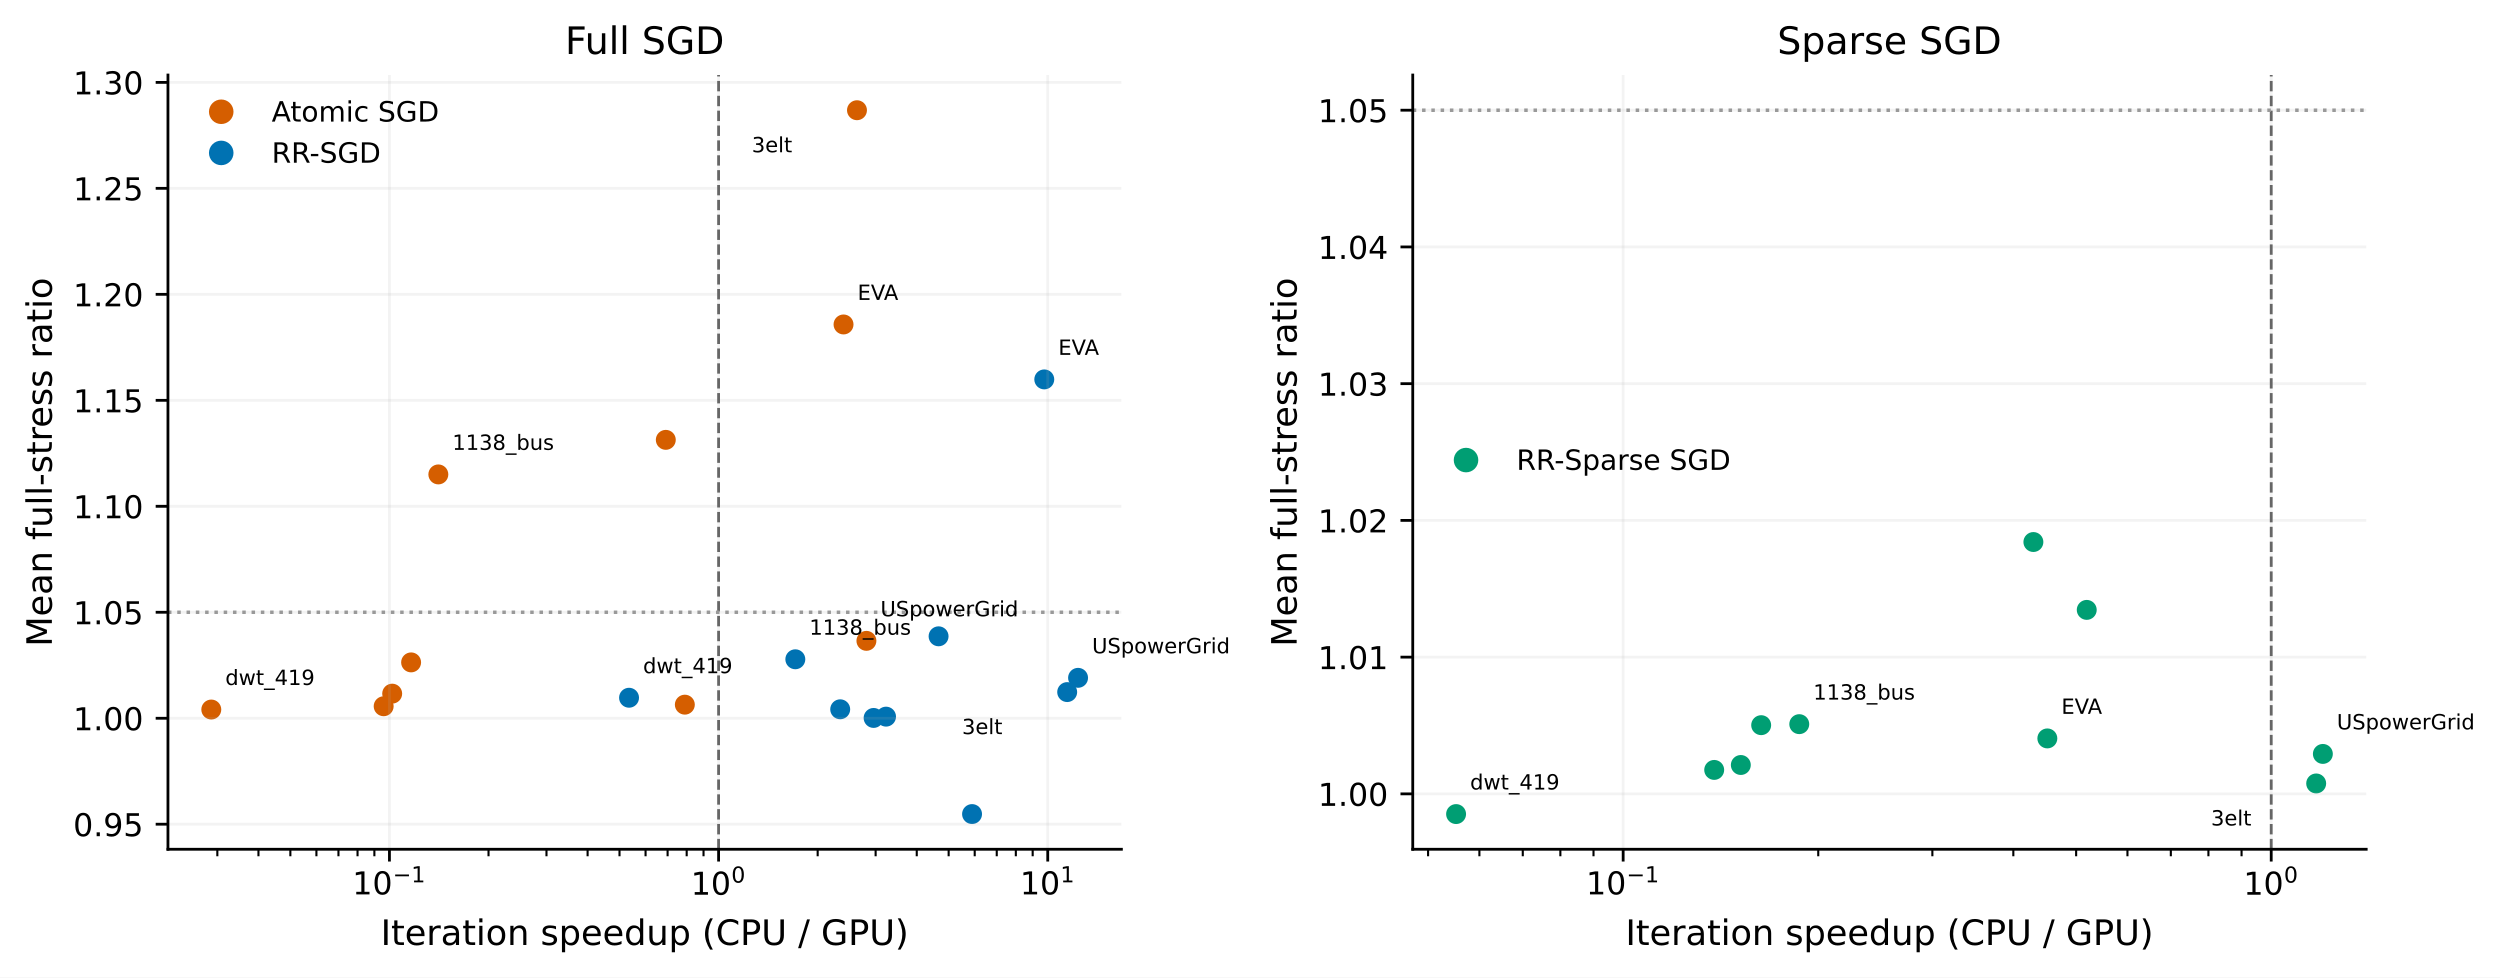
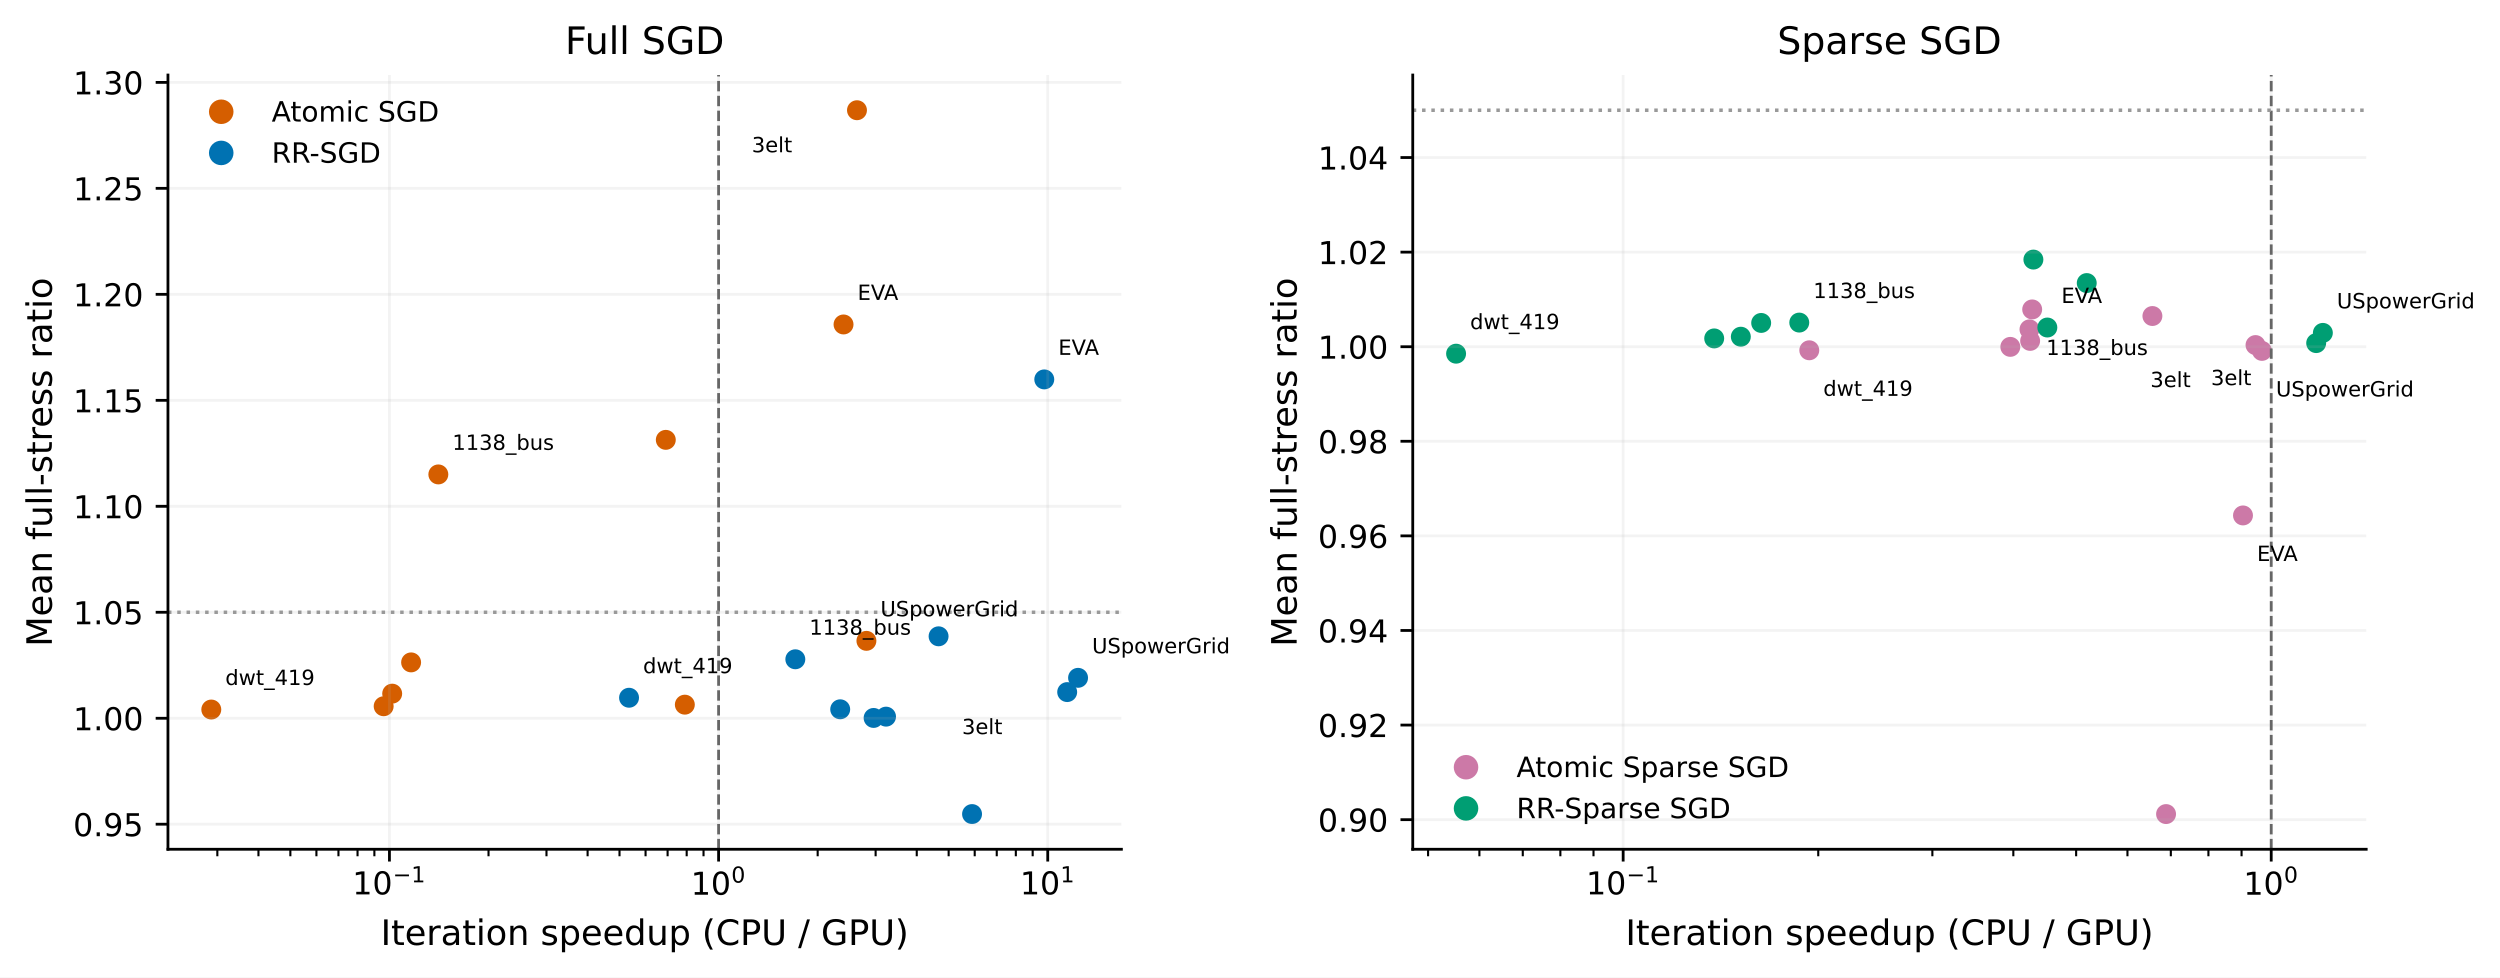
<svg xmlns="http://www.w3.org/2000/svg" xmlns:xlink="http://www.w3.org/1999/xlink" width="713.249pt" height="278.883pt" viewBox="0 0 713.249 278.883" version="1.1">
  <defs>
    <style type="text/css">*{stroke-linejoin: round; stroke-linecap: butt}</style>
  </defs>
  <g id="figure_1">
    <g id="patch_1">
      <path d="M -0 278.883 L 713.249 278.883 L 713.249 0 L -0 0 z " style="fill: #ffffff" />
    </g>
    <g id="axes_1">
      <g id="patch_2">
        <path d="M 47.917 242.294 L 319.936 242.294 L 319.936 21.406 L 47.917 21.406 z " style="fill: #ffffff" />
      </g>
      <g id="PathCollection_1">
        <defs>
          <path id="m28495bea59" d="M 0 2.345 C 0.622 2.345 1.219 2.098 1.658 1.658 C 2.098 1.219 2.345 0.622 2.345 0 C 2.345 -0.622 2.098 -1.219 1.658 -1.658 C 1.219 -2.098 0.622 -2.345 0 -2.345 C -0.622 -2.345 -1.219 -2.098 -1.658 -1.658 C -2.098 -1.219 -2.345 -0.622 -2.345 0 C -2.345 0.622 -2.098 1.219 -1.658 1.658 C -1.219 2.098 -0.622 2.345 0 2.345 z " style="stroke: #d55e00" />
        </defs>
        <g clip-path="url(#p01dbc490d9)">
          <use xlink:href="#m28495bea59" x="60.282" y="202.43" style="fill: #d55e00; stroke: #d55e00" />
        </g>
      </g>
      <g id="PathCollection_2">
        <g clip-path="url(#p01dbc490d9)">
          <use xlink:href="#m28495bea59" x="109.459" y="201.494" style="fill: #d55e00; stroke: #d55e00" />
        </g>
      </g>
      <g id="PathCollection_3">
        <g clip-path="url(#p01dbc490d9)">
          <use xlink:href="#m28495bea59" x="125.058" y="135.352" style="fill: #d55e00; stroke: #d55e00" />
        </g>
      </g>
      <g id="PathCollection_4">
        <g clip-path="url(#p01dbc490d9)">
          <use xlink:href="#m28495bea59" x="111.89" y="197.899" style="fill: #d55e00; stroke: #d55e00" />
        </g>
      </g>
      <g id="PathCollection_5">
        <g clip-path="url(#p01dbc490d9)">
          <use xlink:href="#m28495bea59" x="117.29" y="188.98" style="fill: #d55e00; stroke: #d55e00" />
        </g>
      </g>
      <g id="PathCollection_6">
        <g clip-path="url(#p01dbc490d9)">
          <use xlink:href="#m28495bea59" x="189.952" y="125.49" style="fill: #d55e00; stroke: #d55e00" />
        </g>
      </g>
      <g id="PathCollection_7">
        <g clip-path="url(#p01dbc490d9)">
          <use xlink:href="#m28495bea59" x="195.383" y="201.04" style="fill: #d55e00; stroke: #d55e00" />
        </g>
      </g>
      <g id="PathCollection_8">
        <g clip-path="url(#p01dbc490d9)">
          <use xlink:href="#m28495bea59" x="240.659" y="92.569" style="fill: #d55e00; stroke: #d55e00" />
        </g>
      </g>
      <g id="PathCollection_9">
        <g clip-path="url(#p01dbc490d9)">
          <use xlink:href="#m28495bea59" x="244.495" y="31.447" style="fill: #d55e00; stroke: #d55e00" />
        </g>
      </g>
      <g id="PathCollection_10">
        <g clip-path="url(#p01dbc490d9)">
          <use xlink:href="#m28495bea59" x="247.189" y="182.833" style="fill: #d55e00; stroke: #d55e00" />
        </g>
      </g>
      <g id="PathCollection_11">
        <defs>
          <path id="m07196ae011" d="M 0 2.345 C 0.622 2.345 1.219 2.098 1.658 1.658 C 2.098 1.219 2.345 0.622 2.345 0 C 2.345 -0.622 2.098 -1.219 1.658 -1.658 C 1.219 -2.098 0.622 -2.345 0 -2.345 C -0.622 -2.345 -1.219 -2.098 -1.658 -1.658 C -2.098 -1.219 -2.345 -0.622 -2.345 0 C -2.345 0.622 -2.098 1.219 -1.658 1.658 C -1.219 2.098 -0.622 2.345 0 2.345 z " style="stroke: #0072b2" />
        </defs>
        <g clip-path="url(#p01dbc490d9)">
          <use xlink:href="#m07196ae011" x="179.467" y="199.067" style="fill: #0072b2; stroke: #0072b2" />
        </g>
      </g>
      <g id="PathCollection_12">
        <g clip-path="url(#p01dbc490d9)">
          <use xlink:href="#m07196ae011" x="239.71" y="202.361" style="fill: #0072b2; stroke: #0072b2" />
        </g>
      </g>
      <g id="PathCollection_13">
        <g clip-path="url(#p01dbc490d9)">
          <use xlink:href="#m07196ae011" x="226.906" y="188.092" style="fill: #0072b2; stroke: #0072b2" />
        </g>
      </g>
      <g id="PathCollection_14">
        <g clip-path="url(#p01dbc490d9)">
          <use xlink:href="#m07196ae011" x="252.788" y="204.458" style="fill: #0072b2; stroke: #0072b2" />
        </g>
      </g>
      <g id="PathCollection_15">
        <g clip-path="url(#p01dbc490d9)">
          <use xlink:href="#m07196ae011" x="249.239" y="204.828" style="fill: #0072b2; stroke: #0072b2" />
        </g>
      </g>
      <g id="PathCollection_16">
        <g clip-path="url(#p01dbc490d9)">
          <use xlink:href="#m07196ae011" x="267.776" y="181.539" style="fill: #0072b2; stroke: #0072b2" />
        </g>
      </g>
      <g id="PathCollection_17">
        <g clip-path="url(#p01dbc490d9)">
          <use xlink:href="#m07196ae011" x="277.327" y="232.254" style="fill: #0072b2; stroke: #0072b2" />
        </g>
      </g>
      <g id="PathCollection_18">
        <g clip-path="url(#p01dbc490d9)">
          <use xlink:href="#m07196ae011" x="297.932" y="108.243" style="fill: #0072b2; stroke: #0072b2" />
        </g>
      </g>
      <g id="PathCollection_19">
        <g clip-path="url(#p01dbc490d9)">
          <use xlink:href="#m07196ae011" x="304.467" y="197.452" style="fill: #0072b2; stroke: #0072b2" />
        </g>
      </g>
      <g id="PathCollection_20">
        <g clip-path="url(#p01dbc490d9)">
          <use xlink:href="#m07196ae011" x="307.572" y="193.385" style="fill: #0072b2; stroke: #0072b2" />
        </g>
      </g>
      <g id="matplotlib.axis_1">
        <g id="xtick_1">
          <g id="line2d_1">
            <path d="M 111.106 242.294 L 111.106 21.406 " clip-path="url(#p01dbc490d9)" style="fill: none; stroke: #b0b0b0; stroke-opacity: 0.15; stroke-width: 0.8; stroke-linecap: square" />
          </g>
          <g id="line2d_2">
            <defs>
              <path id="md583f10934" d="M 0 0 L 0 3.5 " style="stroke: #000000; stroke-width: 0.8" />
            </defs>
            <g>
              <use xlink:href="#md583f10934" x="111.106" y="242.294" style="stroke: #000000; stroke-width: 0.8" />
            </g>
          </g>
          <g id="text_1">
            <g transform="translate(100.5314 256.1329)">
              <text>
                <tspan x="0" y="-0.961" style="font-size: 9px; font-family: 'DejaVu Sans'">1</tspan>
                <tspan x="5.726" y="-0.961" style="font-size: 9px; font-family: 'DejaVu Sans'">0</tspan>
                <tspan x="11.538" y="-4.406" style="font-size: 6.3px; font-family: 'DejaVu Sans'">−</tspan>
                <tspan x="16.817" y="-4.406" style="font-size: 6.3px; font-family: 'DejaVu Sans'">1</tspan>
              </text>
            </g>
          </g>
        </g>
        <g id="xtick_2">
          <g id="line2d_3">
            <path d="M 205.013 242.294 L 205.013 21.406 " clip-path="url(#p01dbc490d9)" style="fill: none; stroke: #b0b0b0; stroke-opacity: 0.15; stroke-width: 0.8; stroke-linecap: square" />
          </g>
          <g id="line2d_4">
            <g>
              <use xlink:href="#md583f10934" x="205.013" y="242.294" style="stroke: #000000; stroke-width: 0.8" />
            </g>
          </g>
          <g id="text_2">
            <g transform="translate(197.0925 256.1329)">
              <text>
                <tspan x="0" y="-0.873" style="font-size: 9px; font-family: 'DejaVu Sans'">1</tspan>
                <tspan x="5.726" y="-0.873" style="font-size: 9px; font-family: 'DejaVu Sans'">0</tspan>
                <tspan x="11.538" y="-4.319" style="font-size: 6.3px; font-family: 'DejaVu Sans'">0</tspan>
              </text>
            </g>
          </g>
        </g>
        <g id="xtick_3">
          <g id="line2d_5">
            <path d="M 298.919 242.294 L 298.919 21.406 " clip-path="url(#p01dbc490d9)" style="fill: none; stroke: #b0b0b0; stroke-opacity: 0.15; stroke-width: 0.8; stroke-linecap: square" />
          </g>
          <g id="line2d_6">
            <g>
              <use xlink:href="#md583f10934" x="298.919" y="242.294" style="stroke: #000000; stroke-width: 0.8" />
            </g>
          </g>
          <g id="text_3">
            <g transform="translate(290.9987 256.1329)">
              <text>
                <tspan x="0" y="-0.961" style="font-size: 9px; font-family: 'DejaVu Sans'">1</tspan>
                <tspan x="5.726" y="-0.961" style="font-size: 9px; font-family: 'DejaVu Sans'">0</tspan>
                <tspan x="11.538" y="-4.406" style="font-size: 6.3px; font-family: 'DejaVu Sans'">1</tspan>
              </text>
            </g>
          </g>
        </g>
        <g id="xtick_4">
          <g id="line2d_7">
            <defs>
              <path id="mca31678c3e" d="M 0 0 L 0 2 " style="stroke: #000000; stroke-width: 0.6" />
            </defs>
            <g>
              <use xlink:href="#mca31678c3e" x="62.005" y="242.294" style="stroke: #000000; stroke-width: 0.6" />
            </g>
          </g>
        </g>
        <g id="xtick_5">
          <g id="line2d_8">
            <g>
              <use xlink:href="#mca31678c3e" x="73.737" y="242.294" style="stroke: #000000; stroke-width: 0.6" />
            </g>
          </g>
        </g>
        <g id="xtick_6">
          <g id="line2d_9">
            <g>
              <use xlink:href="#mca31678c3e" x="82.838" y="242.294" style="stroke: #000000; stroke-width: 0.6" />
            </g>
          </g>
        </g>
        <g id="xtick_7">
          <g id="line2d_10">
            <g>
              <use xlink:href="#mca31678c3e" x="90.273" y="242.294" style="stroke: #000000; stroke-width: 0.6" />
            </g>
          </g>
        </g>
        <g id="xtick_8">
          <g id="line2d_11">
            <g>
              <use xlink:href="#mca31678c3e" x="96.56" y="242.294" style="stroke: #000000; stroke-width: 0.6" />
            </g>
          </g>
        </g>
        <g id="xtick_9">
          <g id="line2d_12">
            <g>
              <use xlink:href="#mca31678c3e" x="102.006" y="242.294" style="stroke: #000000; stroke-width: 0.6" />
            </g>
          </g>
        </g>
        <g id="xtick_10">
          <g id="line2d_13">
            <g>
              <use xlink:href="#mca31678c3e" x="106.809" y="242.294" style="stroke: #000000; stroke-width: 0.6" />
            </g>
          </g>
        </g>
        <g id="xtick_11">
          <g id="line2d_14">
            <g>
              <use xlink:href="#mca31678c3e" x="139.375" y="242.294" style="stroke: #000000; stroke-width: 0.6" />
            </g>
          </g>
        </g>
        <g id="xtick_12">
          <g id="line2d_15">
            <g>
              <use xlink:href="#mca31678c3e" x="155.911" y="242.294" style="stroke: #000000; stroke-width: 0.6" />
            </g>
          </g>
        </g>
        <g id="xtick_13">
          <g id="line2d_16">
            <g>
              <use xlink:href="#mca31678c3e" x="167.644" y="242.294" style="stroke: #000000; stroke-width: 0.6" />
            </g>
          </g>
        </g>
        <g id="xtick_14">
          <g id="line2d_17">
            <g>
              <use xlink:href="#mca31678c3e" x="176.744" y="242.294" style="stroke: #000000; stroke-width: 0.6" />
            </g>
          </g>
        </g>
        <g id="xtick_15">
          <g id="line2d_18">
            <g>
              <use xlink:href="#mca31678c3e" x="184.18" y="242.294" style="stroke: #000000; stroke-width: 0.6" />
            </g>
          </g>
        </g>
        <g id="xtick_16">
          <g id="line2d_19">
            <g>
              <use xlink:href="#mca31678c3e" x="190.466" y="242.294" style="stroke: #000000; stroke-width: 0.6" />
            </g>
          </g>
        </g>
        <g id="xtick_17">
          <g id="line2d_20">
            <g>
              <use xlink:href="#mca31678c3e" x="195.912" y="242.294" style="stroke: #000000; stroke-width: 0.6" />
            </g>
          </g>
        </g>
        <g id="xtick_18">
          <g id="line2d_21">
            <g>
              <use xlink:href="#mca31678c3e" x="200.716" y="242.294" style="stroke: #000000; stroke-width: 0.6" />
            </g>
          </g>
        </g>
        <g id="xtick_19">
          <g id="line2d_22">
            <g>
              <use xlink:href="#mca31678c3e" x="233.281" y="242.294" style="stroke: #000000; stroke-width: 0.6" />
            </g>
          </g>
        </g>
        <g id="xtick_20">
          <g id="line2d_23">
            <g>
              <use xlink:href="#mca31678c3e" x="249.817" y="242.294" style="stroke: #000000; stroke-width: 0.6" />
            </g>
          </g>
        </g>
        <g id="xtick_21">
          <g id="line2d_24">
            <g>
              <use xlink:href="#mca31678c3e" x="261.55" y="242.294" style="stroke: #000000; stroke-width: 0.6" />
            </g>
          </g>
        </g>
        <g id="xtick_22">
          <g id="line2d_25">
            <g>
              <use xlink:href="#mca31678c3e" x="270.65" y="242.294" style="stroke: #000000; stroke-width: 0.6" />
            </g>
          </g>
        </g>
        <g id="xtick_23">
          <g id="line2d_26">
            <g>
              <use xlink:href="#mca31678c3e" x="278.086" y="242.294" style="stroke: #000000; stroke-width: 0.6" />
            </g>
          </g>
        </g>
        <g id="xtick_24">
          <g id="line2d_27">
            <g>
              <use xlink:href="#mca31678c3e" x="284.372" y="242.294" style="stroke: #000000; stroke-width: 0.6" />
            </g>
          </g>
        </g>
        <g id="xtick_25">
          <g id="line2d_28">
            <g>
              <use xlink:href="#mca31678c3e" x="289.818" y="242.294" style="stroke: #000000; stroke-width: 0.6" />
            </g>
          </g>
        </g>
        <g id="xtick_26">
          <g id="line2d_29">
            <g>
              <use xlink:href="#mca31678c3e" x="294.622" y="242.294" style="stroke: #000000; stroke-width: 0.6" />
            </g>
          </g>
        </g>
        <g id="text_4">
          <text style="font-size: 10px; font-family: 'DejaVu Sans'; text-anchor: middle" x="183.927" y="269.603" transform="rotate(-0 183.9266 269.6031)">Iteration speedup (CPU / GPU)</text>
        </g>
      </g>
      <g id="matplotlib.axis_2">
        <g id="ytick_1">
          <g id="line2d_30">
            <path d="M 47.917 235.153 L 319.936 235.153 " clip-path="url(#p01dbc490d9)" style="fill: none; stroke: #b0b0b0; stroke-opacity: 0.15; stroke-width: 0.8; stroke-linecap: square" />
          </g>
          <g id="line2d_31">
            <defs>
              <path id="m39e389999b" d="M 0 0 L -3.5 0 " style="stroke: #000000; stroke-width: 0.8" />
            </defs>
            <g>
              <use xlink:href="#m39e389999b" x="47.917" y="235.153" style="stroke: #000000; stroke-width: 0.8" />
            </g>
          </g>
          <g id="text_5">
            <text style="font-size: 9px; font-family: 'DejaVu Sans'; text-anchor: end" x="40.917" y="238.572" transform="rotate(-0 40.91719 238.5725)">0.95</text>
          </g>
        </g>
        <g id="ytick_2">
          <g id="line2d_32">
            <path d="M 47.917 204.918 L 319.936 204.918 " clip-path="url(#p01dbc490d9)" style="fill: none; stroke: #b0b0b0; stroke-opacity: 0.15; stroke-width: 0.8; stroke-linecap: square" />
          </g>
          <g id="line2d_33">
            <g>
              <use xlink:href="#m39e389999b" x="47.917" y="204.918" style="stroke: #000000; stroke-width: 0.8" />
            </g>
          </g>
          <g id="text_6">
            <text style="font-size: 9px; font-family: 'DejaVu Sans'; text-anchor: end" x="40.917" y="208.337" transform="rotate(-0 40.91719 208.337)">1.00</text>
          </g>
        </g>
        <g id="ytick_3">
          <g id="line2d_34">
            <path d="M 47.917 174.682 L 319.936 174.682 " clip-path="url(#p01dbc490d9)" style="fill: none; stroke: #b0b0b0; stroke-opacity: 0.15; stroke-width: 0.8; stroke-linecap: square" />
          </g>
          <g id="line2d_35">
            <g>
              <use xlink:href="#m39e389999b" x="47.917" y="174.682" style="stroke: #000000; stroke-width: 0.8" />
            </g>
          </g>
          <g id="text_7">
            <text style="font-size: 9px; font-family: 'DejaVu Sans'; text-anchor: end" x="40.917" y="178.101" transform="rotate(-0 40.91719 178.1015)">1.05</text>
          </g>
        </g>
        <g id="ytick_4">
          <g id="line2d_36">
            <path d="M 47.917 144.447 L 319.936 144.447 " clip-path="url(#p01dbc490d9)" style="fill: none; stroke: #b0b0b0; stroke-opacity: 0.15; stroke-width: 0.8; stroke-linecap: square" />
          </g>
          <g id="line2d_37">
            <g>
              <use xlink:href="#m39e389999b" x="47.917" y="144.447" style="stroke: #000000; stroke-width: 0.8" />
            </g>
          </g>
          <g id="text_8">
            <text style="font-size: 9px; font-family: 'DejaVu Sans'; text-anchor: end" x="40.917" y="147.866" transform="rotate(-0 40.91719 147.866)">1.10</text>
          </g>
        </g>
        <g id="ytick_5">
          <g id="line2d_38">
            <path d="M 47.917 114.211 L 319.936 114.211 " clip-path="url(#p01dbc490d9)" style="fill: none; stroke: #b0b0b0; stroke-opacity: 0.15; stroke-width: 0.8; stroke-linecap: square" />
          </g>
          <g id="line2d_39">
            <g>
              <use xlink:href="#m39e389999b" x="47.917" y="114.211" style="stroke: #000000; stroke-width: 0.8" />
            </g>
          </g>
          <g id="text_9">
            <text style="font-size: 9px; font-family: 'DejaVu Sans'; text-anchor: end" x="40.917" y="117.63" transform="rotate(-0 40.91719 117.6305)">1.15</text>
          </g>
        </g>
        <g id="ytick_6">
          <g id="line2d_40">
            <path d="M 47.917 83.976 L 319.936 83.976 " clip-path="url(#p01dbc490d9)" style="fill: none; stroke: #b0b0b0; stroke-opacity: 0.15; stroke-width: 0.8; stroke-linecap: square" />
          </g>
          <g id="line2d_41">
            <g>
              <use xlink:href="#m39e389999b" x="47.917" y="83.976" style="stroke: #000000; stroke-width: 0.8" />
            </g>
          </g>
          <g id="text_10">
            <text style="font-size: 9px; font-family: 'DejaVu Sans'; text-anchor: end" x="40.917" y="87.395" transform="rotate(-0 40.91719 87.39497)">1.20</text>
          </g>
        </g>
        <g id="ytick_7">
          <g id="line2d_42">
            <path d="M 47.917 53.74 L 319.936 53.74 " clip-path="url(#p01dbc490d9)" style="fill: none; stroke: #b0b0b0; stroke-opacity: 0.15; stroke-width: 0.8; stroke-linecap: square" />
          </g>
          <g id="line2d_43">
            <g>
              <use xlink:href="#m39e389999b" x="47.917" y="53.74" style="stroke: #000000; stroke-width: 0.8" />
            </g>
          </g>
          <g id="text_11">
            <text style="font-size: 9px; font-family: 'DejaVu Sans'; text-anchor: end" x="40.917" y="57.159" transform="rotate(-0 40.91719 57.15947)">1.25</text>
          </g>
        </g>
        <g id="ytick_8">
          <g id="line2d_44">
            <path d="M 47.917 23.505 L 319.936 23.505 " clip-path="url(#p01dbc490d9)" style="fill: none; stroke: #b0b0b0; stroke-opacity: 0.15; stroke-width: 0.8; stroke-linecap: square" />
          </g>
          <g id="line2d_45">
            <g>
              <use xlink:href="#m39e389999b" x="47.917" y="23.505" style="stroke: #000000; stroke-width: 0.8" />
            </g>
          </g>
          <g id="text_12">
            <text style="font-size: 9px; font-family: 'DejaVu Sans'; text-anchor: end" x="40.917" y="26.924" transform="rotate(-0 40.91719 26.92397)">1.30</text>
          </g>
        </g>
        <g id="text_13">
          <text style="font-size: 10px; font-family: 'DejaVu Sans'; text-anchor: middle" x="14.798" y="131.85" transform="rotate(-90 14.79844 131.8503)">Mean full-stress ratio</text>
        </g>
      </g>
      <g id="line2d_46" />
      <g id="line2d_47" />
      <g id="line2d_48">
        <path d="M 205.013 242.294 L 205.013 21.406 " clip-path="url(#p01dbc490d9)" style="fill: none; stroke-dasharray: 2.96,1.28; stroke-dashoffset: 0; stroke: #666666; stroke-width: 0.8" />
      </g>
      <g id="line2d_49">
        <path d="M 47.917 174.682 L 319.936 174.682 " clip-path="url(#p01dbc490d9)" style="fill: none; stroke-dasharray: 1,1.65; stroke-dashoffset: 0; stroke: #999999" />
      </g>
      <g id="patch_3">
        <path d="M 47.917 242.294 L 47.917 21.406 " style="fill: none; stroke: #000000; stroke-width: 0.8; stroke-linejoin: miter; stroke-linecap: square" />
      </g>
      <g id="patch_4">
        <path d="M 47.917 242.294 L 319.936 242.294 " style="fill: none; stroke: #000000; stroke-width: 0.8; stroke-linejoin: miter; stroke-linecap: square" />
      </g>
      <g id="text_14">
        <text style="font-size: 6px; font-family: 'DejaVu Sans'; text-anchor: start" x="64.282" y="195.43" transform="rotate(-0 64.28168 195.4297)">dwt_419</text>
      </g>
      <g id="text_15">
        <text style="font-size: 6px; font-family: 'DejaVu Sans'; text-anchor: start" x="129.058" y="128.352" transform="rotate(-0 129.0579 128.3524)">1138_bus</text>
      </g>
      <g id="text_16">
        <text style="font-size: 6px; font-family: 'DejaVu Sans'; text-anchor: start" x="244.659" y="85.569" transform="rotate(-0 244.6593 85.56946)">EVA</text>
      </g>
      <g id="text_17">
        <text style="font-size: 6px; font-family: 'DejaVu Sans'; text-anchor: start" x="214.495" y="43.447" transform="rotate(-0 214.4948 43.44668)">3elt</text>
      </g>
      <g id="text_18">
        <text style="font-size: 6px; font-family: 'DejaVu Sans'; text-anchor: start" x="251.189" y="175.833" transform="rotate(-0 251.1886 175.8334)">USpowerGrid</text>
      </g>
      <g id="text_19">
        <text style="font-size: 6px; font-family: 'DejaVu Sans'; text-anchor: start" x="183.467" y="192.067" transform="rotate(-0 183.4667 192.0671)">dwt_419</text>
      </g>
      <g id="text_20">
        <text style="font-size: 6px; font-family: 'DejaVu Sans'; text-anchor: start" x="230.906" y="181.092" transform="rotate(-0 230.9063 181.0918)">1138_bus</text>
      </g>
      <g id="text_21">
        <text style="font-size: 6px; font-family: 'DejaVu Sans'; text-anchor: start" x="301.932" y="101.243" transform="rotate(-0 301.9315 101.2431)">EVA</text>
      </g>
      <g id="text_22">
        <text style="font-size: 6px; font-family: 'DejaVu Sans'; text-anchor: start" x="274.467" y="209.452" transform="rotate(-0 274.4669 209.4522)">3elt</text>
      </g>
      <g id="text_23">
        <text style="font-size: 6px; font-family: 'DejaVu Sans'; text-anchor: start" x="311.572" y="186.385" transform="rotate(-0 311.5716 186.3847)">USpowerGrid</text>
      </g>
      <g id="text_24">
        <text style="font-size: 10.8px; font-family: 'DejaVu Sans'; text-anchor: middle" x="183.927" y="15.406" transform="rotate(-0 183.9266 15.40631)">Full SGD</text>
      </g>
      <g id="legend_1">
        <g id="line2d_50">
          <defs>
            <path id="me5d28b9de9" d="M 0 3 C 0.796 3 1.559 2.684 2.121 2.121 C 2.684 1.559 3 0.796 3 0 C 3 -0.796 2.684 -1.559 2.121 -2.121 C 1.559 -2.684 0.796 -3 0 -3 C -0.796 -3 -1.559 -2.684 -2.121 -2.121 C -2.684 -1.559 -3 -0.796 -3 0 C -3 0.796 -2.684 1.559 -2.121 2.121 C -1.559 2.684 -0.796 3 0 3 z " style="stroke: #d55e00" />
          </defs>
          <g>
            <use xlink:href="#me5d28b9de9" x="63.117" y="31.885" style="fill: #d55e00; stroke: #d55e00" />
          </g>
        </g>
        <g id="text_25">
          <text style="font-size: 8px; font-family: 'DejaVu Sans'; text-anchor: start" x="77.517" y="34.685" transform="rotate(-0 77.51719 34.68506)">Atomic SGD</text>
        </g>
        <g id="line2d_51">
          <defs>
            <path id="m464479f412" d="M 0 3 C 0.796 3 1.559 2.684 2.121 2.121 C 2.684 1.559 3 0.796 3 0 C 3 -0.796 2.684 -1.559 2.121 -2.121 C 1.559 -2.684 0.796 -3 0 -3 C -0.796 -3 -1.559 -2.684 -2.121 -2.121 C -2.684 -1.559 -3 -0.796 -3 0 C -3 0.796 -2.684 1.559 -2.121 2.121 C -1.559 2.684 -0.796 3 0 3 z " style="stroke: #0072b2" />
          </defs>
          <g>
            <use xlink:href="#m464479f412" x="63.117" y="43.628" style="fill: #0072b2; stroke: #0072b2" />
          </g>
        </g>
        <g id="text_26">
          <text style="font-size: 8px; font-family: 'DejaVu Sans'; text-anchor: start" x="77.517" y="46.428" transform="rotate(-0 77.51719 46.42756)">RR-SGD</text>
        </g>
      </g>
    </g>
    <g id="axes_2">
      <g id="patch_5">
        <path d="M 403.057 242.294 L 675.076 242.294 L 675.076 21.406 L 403.057 21.406 z " style="fill: #ffffff" />
      </g>
      <g id="PathCollection_21">
        <defs>
+           <path id="m653bd6d87d" d="M 0 2.345 C 0.622 2.345 1.219 2.098 1.658 1.658 C 2.098 1.219 2.345 0.622 2.345 0 C 2.345 -0.622 2.098 -1.219 1.658 -1.658 C 1.219 -2.098 0.622 -2.345 0 -2.345 C -0.622 -2.345 -1.219 -2.098 -1.658 -1.658 C -2.098 -1.219 -2.345 -0.622 -2.345 0 C -2.345 0.622 -2.098 1.219 -1.658 1.658 C -1.219 2.098 -0.622 2.345 0 2.345 z " style="stroke: #cc79a7" />
+         </defs>
+         <g clip-path="url(#pac048c0e20)">
+           <use xlink:href="#m653bd6d87d" x="516.187" y="99.936" style="fill: #cc79a7; stroke: #cc79a7" />
+         </g>
+       </g>
+       <g id="PathCollection_22">
+         <g clip-path="url(#pac048c0e20)">
+           <use xlink:href="#m653bd6d87d" x="573.543" y="98.962" style="fill: #cc79a7; stroke: #cc79a7" />
+         </g>
+       </g>
+       <g id="PathCollection_23">
+         <g clip-path="url(#pac048c0e20)">
+           <use xlink:href="#m653bd6d87d" x="579.781" y="88.28" style="fill: #cc79a7; stroke: #cc79a7" />
+         </g>
+       </g>
+       <g id="PathCollection_24">
+         <g clip-path="url(#pac048c0e20)">
+           <use xlink:href="#m653bd6d87d" x="579.009" y="93.972" style="fill: #cc79a7; stroke: #cc79a7" />
+         </g>
+       </g>
+       <g id="PathCollection_25">
+         <g clip-path="url(#pac048c0e20)">
+           <use xlink:href="#m653bd6d87d" x="579.198" y="97.257" style="fill: #cc79a7; stroke: #cc79a7" />
+         </g>
+       </g>
+       <g id="PathCollection_26">
+         <g clip-path="url(#pac048c0e20)">
+           <use xlink:href="#m653bd6d87d" x="614.081" y="90.159" style="fill: #cc79a7; stroke: #cc79a7" />
+         </g>
+       </g>
+       <g id="PathCollection_27">
+         <g clip-path="url(#pac048c0e20)">
+           <use xlink:href="#m653bd6d87d" x="617.977" y="232.254" style="fill: #cc79a7; stroke: #cc79a7" />
+         </g>
+       </g>
+       <g id="PathCollection_28">
+         <g clip-path="url(#pac048c0e20)">
+           <use xlink:href="#m653bd6d87d" x="639.925" y="147.054" style="fill: #cc79a7; stroke: #cc79a7" />
+         </g>
+       </g>
+       <g id="PathCollection_29">
+         <g clip-path="url(#pac048c0e20)">
+           <use xlink:href="#m653bd6d87d" x="643.497" y="98.445" style="fill: #cc79a7; stroke: #cc79a7" />
+         </g>
+       </g>
+       <g id="PathCollection_30">
+         <g clip-path="url(#pac048c0e20)">
+           <use xlink:href="#m653bd6d87d" x="645.334" y="100.112" style="fill: #cc79a7; stroke: #cc79a7" />
+         </g>
+       </g>
+       <g id="PathCollection_31">
+         <defs>
          <path id="mf2bec46c98" d="M 0 2.345 C 0.622 2.345 1.219 2.098 1.658 1.658 C 2.098 1.219 2.345 0.622 2.345 0 C 2.345 -0.622 2.098 -1.219 1.658 -1.658 C 1.219 -2.098 0.622 -2.345 0 -2.345 C -0.622 -2.345 -1.219 -2.098 -1.658 -1.658 C -2.098 -1.219 -2.345 -0.622 -2.345 0 C -2.345 0.622 -2.098 1.219 -1.658 1.658 C -1.219 2.098 -0.622 2.345 0 2.345 z " style="stroke: #009e73" />
        </defs>
        <g clip-path="url(#pac048c0e20)">
-           <use xlink:href="#mf2bec46c98" x="415.422" y="232.254" style="fill: #009e73; stroke: #009e73" />
-         </g>
-       </g>
-       <g id="PathCollection_22">
-         <g clip-path="url(#pac048c0e20)">
-           <use xlink:href="#mf2bec46c98" x="489.06" y="219.657" style="fill: #009e73; stroke: #009e73" />
-         </g>
-       </g>
-       <g id="PathCollection_23">
-         <g clip-path="url(#pac048c0e20)">
-           <use xlink:href="#mf2bec46c98" x="513.33" y="206.601" style="fill: #009e73; stroke: #009e73" />
-         </g>
-       </g>
-       <g id="PathCollection_24">
-         <g clip-path="url(#pac048c0e20)">
-           <use xlink:href="#mf2bec46c98" x="496.657" y="218.252" style="fill: #009e73; stroke: #009e73" />
-         </g>
-       </g>
-       <g id="PathCollection_25">
-         <g clip-path="url(#pac048c0e20)">
-           <use xlink:href="#mf2bec46c98" x="502.463" y="206.89" style="fill: #009e73; stroke: #009e73" />
-         </g>
-       </g>
-       <g id="PathCollection_26">
-         <g clip-path="url(#pac048c0e20)">
-           <use xlink:href="#mf2bec46c98" x="580.125" y="154.639" style="fill: #009e73; stroke: #009e73" />
-         </g>
-       </g>
-       <g id="PathCollection_27">
-         <g clip-path="url(#pac048c0e20)">
-           <use xlink:href="#mf2bec46c98" x="595.346" y="174.001" style="fill: #009e73; stroke: #009e73" />
-         </g>
-       </g>
-       <g id="PathCollection_28">
-         <g clip-path="url(#pac048c0e20)">
-           <use xlink:href="#mf2bec46c98" x="584.105" y="210.67" style="fill: #009e73; stroke: #009e73" />
-         </g>
-       </g>
-       <g id="PathCollection_29">
-         <g clip-path="url(#pac048c0e20)">
-           <use xlink:href="#mf2bec46c98" x="660.806" y="223.52" style="fill: #009e73; stroke: #009e73" />
-         </g>
-       </g>
-       <g id="PathCollection_30">
-         <g clip-path="url(#pac048c0e20)">
-           <use xlink:href="#mf2bec46c98" x="662.712" y="215.095" style="fill: #009e73; stroke: #009e73" />
+           <use xlink:href="#mf2bec46c98" x="415.422" y="100.907" style="fill: #009e73; stroke: #009e73" />
+         </g>
+       </g>
+       <g id="PathCollection_32">
+         <g clip-path="url(#pac048c0e20)">
+           <use xlink:href="#mf2bec46c98" x="489.06" y="96.55" style="fill: #009e73; stroke: #009e73" />
+         </g>
+       </g>
+       <g id="PathCollection_33">
+         <g clip-path="url(#pac048c0e20)">
+           <use xlink:href="#mf2bec46c98" x="513.33" y="92.034" style="fill: #009e73; stroke: #009e73" />
+         </g>
+       </g>
+       <g id="PathCollection_34">
+         <g clip-path="url(#pac048c0e20)">
+           <use xlink:href="#mf2bec46c98" x="496.657" y="96.064" style="fill: #009e73; stroke: #009e73" />
+         </g>
+       </g>
+       <g id="PathCollection_35">
+         <g clip-path="url(#pac048c0e20)">
+           <use xlink:href="#mf2bec46c98" x="502.463" y="92.134" style="fill: #009e73; stroke: #009e73" />
+         </g>
+       </g>
+       <g id="PathCollection_36">
+         <g clip-path="url(#pac048c0e20)">
+           <use xlink:href="#mf2bec46c98" x="580.125" y="74.06" style="fill: #009e73; stroke: #009e73" />
+         </g>
+       </g>
+       <g id="PathCollection_37">
+         <g clip-path="url(#pac048c0e20)">
+           <use xlink:href="#mf2bec46c98" x="595.346" y="80.757" style="fill: #009e73; stroke: #009e73" />
+         </g>
+       </g>
+       <g id="PathCollection_38">
+         <g clip-path="url(#pac048c0e20)">
+           <use xlink:href="#mf2bec46c98" x="584.105" y="93.441" style="fill: #009e73; stroke: #009e73" />
+         </g>
+       </g>
+       <g id="PathCollection_39">
+         <g clip-path="url(#pac048c0e20)">
+           <use xlink:href="#mf2bec46c98" x="660.806" y="97.886" style="fill: #009e73; stroke: #009e73" />
+         </g>
+       </g>
+       <g id="PathCollection_40">
+         <g clip-path="url(#pac048c0e20)">
+           <use xlink:href="#mf2bec46c98" x="662.712" y="94.972" style="fill: #009e73; stroke: #009e73" />
        </g>
      </g>
      <g id="matplotlib.axis_3">
        <g id="xtick_27">
          <g id="line2d_52">
            <path d="M 463.087 242.294 L 463.087 21.406 " clip-path="url(#pac048c0e20)" style="fill: none; stroke: #b0b0b0; stroke-opacity: 0.15; stroke-width: 0.8; stroke-linecap: square" />
          </g>
          <g id="line2d_53">
            <g>
              <use xlink:href="#md583f10934" x="463.087" y="242.294" style="stroke: #000000; stroke-width: 0.8" />
            </g>
          </g>
          <g id="text_27">
            <g transform="translate(452.5124 256.1329)">
              <text>
                <tspan x="0" y="-0.961" style="font-size: 9px; font-family: 'DejaVu Sans'">1</tspan>
                <tspan x="5.726" y="-0.961" style="font-size: 9px; font-family: 'DejaVu Sans'">0</tspan>
                <tspan x="11.538" y="-4.406" style="font-size: 6.3px; font-family: 'DejaVu Sans'">−</tspan>
                <tspan x="16.817" y="-4.406" style="font-size: 6.3px; font-family: 'DejaVu Sans'">1</tspan>
              </text>
            </g>
          </g>
        </g>
        <g id="xtick_28">
          <g id="line2d_54">
            <path d="M 647.978 242.294 L 647.978 21.406 " clip-path="url(#pac048c0e20)" style="fill: none; stroke: #b0b0b0; stroke-opacity: 0.15; stroke-width: 0.8; stroke-linecap: square" />
          </g>
          <g id="line2d_55">
            <g>
              <use xlink:href="#md583f10934" x="647.978" y="242.294" style="stroke: #000000; stroke-width: 0.8" />
            </g>
          </g>
          <g id="text_28">
            <g transform="translate(640.0577 256.1329)">
              <text>
                <tspan x="0" y="-0.873" style="font-size: 9px; font-family: 'DejaVu Sans'">1</tspan>
                <tspan x="5.726" y="-0.873" style="font-size: 9px; font-family: 'DejaVu Sans'">0</tspan>
                <tspan x="11.538" y="-4.319" style="font-size: 6.3px; font-family: 'DejaVu Sans'">0</tspan>
              </text>
            </g>
          </g>
        </g>
        <g id="xtick_29">
          <g id="line2d_56">
            <g>
              <use xlink:href="#mca31678c3e" x="407.43" y="242.294" style="stroke: #000000; stroke-width: 0.6" />
            </g>
          </g>
        </g>
        <g id="xtick_30">
          <g id="line2d_57">
            <g>
              <use xlink:href="#mca31678c3e" x="422.07" y="242.294" style="stroke: #000000; stroke-width: 0.6" />
            </g>
          </g>
        </g>
        <g id="xtick_31">
          <g id="line2d_58">
            <g>
              <use xlink:href="#mca31678c3e" x="434.448" y="242.294" style="stroke: #000000; stroke-width: 0.6" />
            </g>
          </g>
        </g>
        <g id="xtick_32">
          <g id="line2d_59">
            <g>
              <use xlink:href="#mca31678c3e" x="445.17" y="242.294" style="stroke: #000000; stroke-width: 0.6" />
            </g>
          </g>
        </g>
        <g id="xtick_33">
          <g id="line2d_60">
            <g>
              <use xlink:href="#mca31678c3e" x="454.627" y="242.294" style="stroke: #000000; stroke-width: 0.6" />
            </g>
          </g>
        </g>
        <g id="xtick_34">
          <g id="line2d_61">
            <g>
              <use xlink:href="#mca31678c3e" x="518.745" y="242.294" style="stroke: #000000; stroke-width: 0.6" />
            </g>
          </g>
        </g>
        <g id="xtick_35">
          <g id="line2d_62">
            <g>
              <use xlink:href="#mca31678c3e" x="551.302" y="242.294" style="stroke: #000000; stroke-width: 0.6" />
            </g>
          </g>
        </g>
        <g id="xtick_36">
          <g id="line2d_63">
            <g>
              <use xlink:href="#mca31678c3e" x="574.402" y="242.294" style="stroke: #000000; stroke-width: 0.6" />
            </g>
          </g>
        </g>
        <g id="xtick_37">
          <g id="line2d_64">
            <g>
              <use xlink:href="#mca31678c3e" x="592.32" y="242.294" style="stroke: #000000; stroke-width: 0.6" />
            </g>
          </g>
        </g>
        <g id="xtick_38">
          <g id="line2d_65">
            <g>
              <use xlink:href="#mca31678c3e" x="606.96" y="242.294" style="stroke: #000000; stroke-width: 0.6" />
            </g>
          </g>
        </g>
        <g id="xtick_39">
          <g id="line2d_66">
            <g>
              <use xlink:href="#mca31678c3e" x="619.338" y="242.294" style="stroke: #000000; stroke-width: 0.6" />
            </g>
          </g>
        </g>
        <g id="xtick_40">
          <g id="line2d_67">
            <g>
              <use xlink:href="#mca31678c3e" x="630.06" y="242.294" style="stroke: #000000; stroke-width: 0.6" />
            </g>
          </g>
        </g>
        <g id="xtick_41">
          <g id="line2d_68">
            <g>
              <use xlink:href="#mca31678c3e" x="639.518" y="242.294" style="stroke: #000000; stroke-width: 0.6" />
            </g>
          </g>
        </g>
        <g id="text_29">
          <text style="font-size: 10px; font-family: 'DejaVu Sans'; text-anchor: middle" x="539.067" y="269.603" transform="rotate(-0 539.0666 269.6031)">Iteration speedup (CPU / GPU)</text>
        </g>
      </g>
      <g id="matplotlib.axis_4">
        <g id="ytick_9">
          <g id="line2d_69">
-             <path d="M 403.057 226.49 L 675.076 226.49 " clip-path="url(#pac048c0e20)" style="fill: none; stroke: #b0b0b0; stroke-opacity: 0.15; stroke-width: 0.8; stroke-linecap: square" />
+             <path d="M 403.057 233.848 L 675.076 233.848 " clip-path="url(#pac048c0e20)" style="fill: none; stroke: #b0b0b0; stroke-opacity: 0.15; stroke-width: 0.8; stroke-linecap: square" />
          </g>
          <g id="line2d_70">
            <g>
-               <use xlink:href="#m39e389999b" x="403.057" y="226.49" style="stroke: #000000; stroke-width: 0.8" />
+               <use xlink:href="#m39e389999b" x="403.057" y="233.848" style="stroke: #000000; stroke-width: 0.8" />
            </g>
          </g>
          <g id="text_30">
-             <text style="font-size: 9px; font-family: 'DejaVu Sans'; text-anchor: end" x="396.057" y="229.909" transform="rotate(-0 396.0572 229.9094)">1.00</text>
+             <text style="font-size: 9px; font-family: 'DejaVu Sans'; text-anchor: end" x="396.057" y="237.267" transform="rotate(-0 396.0572 237.2668)">0.90</text>
          </g>
        </g>
        <g id="ytick_10">
          <g id="line2d_71">
-             <path d="M 403.057 187.481 L 675.076 187.481 " clip-path="url(#pac048c0e20)" style="fill: none; stroke: #b0b0b0; stroke-opacity: 0.15; stroke-width: 0.8; stroke-linecap: square" />
+             <path d="M 403.057 206.861 L 675.076 206.861 " clip-path="url(#pac048c0e20)" style="fill: none; stroke: #b0b0b0; stroke-opacity: 0.15; stroke-width: 0.8; stroke-linecap: square" />
          </g>
          <g id="line2d_72">
            <g>
-               <use xlink:href="#m39e389999b" x="403.057" y="187.481" style="stroke: #000000; stroke-width: 0.8" />
+               <use xlink:href="#m39e389999b" x="403.057" y="206.861" style="stroke: #000000; stroke-width: 0.8" />
            </g>
          </g>
          <g id="text_31">
-             <text style="font-size: 9px; font-family: 'DejaVu Sans'; text-anchor: end" x="396.057" y="190.901" transform="rotate(-0 396.0572 190.9007)">1.01</text>
+             <text style="font-size: 9px; font-family: 'DejaVu Sans'; text-anchor: end" x="396.057" y="210.28" transform="rotate(-0 396.0572 210.2801)">0.92</text>
          </g>
        </g>
        <g id="ytick_11">
          <g id="line2d_73">
-             <path d="M 403.057 148.473 L 675.076 148.473 " clip-path="url(#pac048c0e20)" style="fill: none; stroke: #b0b0b0; stroke-opacity: 0.15; stroke-width: 0.8; stroke-linecap: square" />
+             <path d="M 403.057 179.874 L 675.076 179.874 " clip-path="url(#pac048c0e20)" style="fill: none; stroke: #b0b0b0; stroke-opacity: 0.15; stroke-width: 0.8; stroke-linecap: square" />
          </g>
          <g id="line2d_74">
            <g>
-               <use xlink:href="#m39e389999b" x="403.057" y="148.473" style="stroke: #000000; stroke-width: 0.8" />
+               <use xlink:href="#m39e389999b" x="403.057" y="179.874" style="stroke: #000000; stroke-width: 0.8" />
            </g>
          </g>
          <g id="text_32">
-             <text style="font-size: 9px; font-family: 'DejaVu Sans'; text-anchor: end" x="396.057" y="151.892" transform="rotate(-0 396.0572 151.892)">1.02</text>
+             <text style="font-size: 9px; font-family: 'DejaVu Sans'; text-anchor: end" x="396.057" y="183.293" transform="rotate(-0 396.0572 183.2933)">0.94</text>
          </g>
        </g>
        <g id="ytick_12">
          <g id="line2d_75">
-             <path d="M 403.057 109.464 L 675.076 109.464 " clip-path="url(#pac048c0e20)" style="fill: none; stroke: #b0b0b0; stroke-opacity: 0.15; stroke-width: 0.8; stroke-linecap: square" />
+             <path d="M 403.057 152.887 L 675.076 152.887 " clip-path="url(#pac048c0e20)" style="fill: none; stroke: #b0b0b0; stroke-opacity: 0.15; stroke-width: 0.8; stroke-linecap: square" />
          </g>
          <g id="line2d_76">
            <g>
-               <use xlink:href="#m39e389999b" x="403.057" y="109.464" style="stroke: #000000; stroke-width: 0.8" />
+               <use xlink:href="#m39e389999b" x="403.057" y="152.887" style="stroke: #000000; stroke-width: 0.8" />
            </g>
          </g>
          <g id="text_33">
-             <text style="font-size: 9px; font-family: 'DejaVu Sans'; text-anchor: end" x="396.057" y="112.883" transform="rotate(-0 396.0572 112.8833)">1.03</text>
+             <text style="font-size: 9px; font-family: 'DejaVu Sans'; text-anchor: end" x="396.057" y="156.306" transform="rotate(-0 396.0572 156.3065)">0.96</text>
          </g>
        </g>
        <g id="ytick_13">
          <g id="line2d_77">
-             <path d="M 403.057 70.455 L 675.076 70.455 " clip-path="url(#pac048c0e20)" style="fill: none; stroke: #b0b0b0; stroke-opacity: 0.15; stroke-width: 0.8; stroke-linecap: square" />
+             <path d="M 403.057 125.9 L 675.076 125.9 " clip-path="url(#pac048c0e20)" style="fill: none; stroke: #b0b0b0; stroke-opacity: 0.15; stroke-width: 0.8; stroke-linecap: square" />
          </g>
          <g id="line2d_78">
            <g>
-               <use xlink:href="#m39e389999b" x="403.057" y="70.455" style="stroke: #000000; stroke-width: 0.8" />
+               <use xlink:href="#m39e389999b" x="403.057" y="125.9" style="stroke: #000000; stroke-width: 0.8" />
            </g>
          </g>
          <g id="text_34">
-             <text style="font-size: 9px; font-family: 'DejaVu Sans'; text-anchor: end" x="396.057" y="73.875" transform="rotate(-0 396.0572 73.87466)">1.04</text>
+             <text style="font-size: 9px; font-family: 'DejaVu Sans'; text-anchor: end" x="396.057" y="129.32" transform="rotate(-0 396.0572 129.3197)">0.98</text>
          </g>
        </g>
        <g id="ytick_14">
          <g id="line2d_79">
-             <path d="M 403.057 31.447 L 675.076 31.447 " clip-path="url(#pac048c0e20)" style="fill: none; stroke: #b0b0b0; stroke-opacity: 0.15; stroke-width: 0.8; stroke-linecap: square" />
+             <path d="M 403.057 98.914 L 675.076 98.914 " clip-path="url(#pac048c0e20)" style="fill: none; stroke: #b0b0b0; stroke-opacity: 0.15; stroke-width: 0.8; stroke-linecap: square" />
          </g>
          <g id="line2d_80">
            <g>
-               <use xlink:href="#m39e389999b" x="403.057" y="31.447" style="stroke: #000000; stroke-width: 0.8" />
+               <use xlink:href="#m39e389999b" x="403.057" y="98.914" style="stroke: #000000; stroke-width: 0.8" />
            </g>
          </g>
          <g id="text_35">
-             <text style="font-size: 9px; font-family: 'DejaVu Sans'; text-anchor: end" x="396.057" y="34.866" transform="rotate(-0 396.0572 34.86597)">1.05</text>
-           </g>
-         </g>
-         <g id="text_36">
+             <text style="font-size: 9px; font-family: 'DejaVu Sans'; text-anchor: end" x="396.057" y="102.333" transform="rotate(-0 396.0572 102.3329)">1.00</text>
+           </g>
+         </g>
+         <g id="ytick_15">
+           <g id="line2d_81">
+             <path d="M 403.057 71.927 L 675.076 71.927 " clip-path="url(#pac048c0e20)" style="fill: none; stroke: #b0b0b0; stroke-opacity: 0.15; stroke-width: 0.8; stroke-linecap: square" />
+           </g>
+           <g id="line2d_82">
+             <g>
+               <use xlink:href="#m39e389999b" x="403.057" y="71.927" style="stroke: #000000; stroke-width: 0.8" />
+             </g>
+           </g>
+           <g id="text_36">
+             <text style="font-size: 9px; font-family: 'DejaVu Sans'; text-anchor: end" x="396.057" y="75.346" transform="rotate(-0 396.0572 75.34615)">1.02</text>
+           </g>
+         </g>
+         <g id="ytick_16">
+           <g id="line2d_83">
+             <path d="M 403.057 44.94 L 675.076 44.94 " clip-path="url(#pac048c0e20)" style="fill: none; stroke: #b0b0b0; stroke-opacity: 0.15; stroke-width: 0.8; stroke-linecap: square" />
+           </g>
+           <g id="line2d_84">
+             <g>
+               <use xlink:href="#m39e389999b" x="403.057" y="44.94" style="stroke: #000000; stroke-width: 0.8" />
+             </g>
+           </g>
+           <g id="text_37">
+             <text style="font-size: 9px; font-family: 'DejaVu Sans'; text-anchor: end" x="396.057" y="48.359" transform="rotate(-0 396.0572 48.35936)">1.04</text>
+           </g>
+         </g>
+         <g id="text_38">
          <text style="font-size: 10px; font-family: 'DejaVu Sans'; text-anchor: middle" x="369.938" y="131.85" transform="rotate(-90 369.9384 131.8503)">Mean full-stress ratio</text>
        </g>
      </g>
-       <g id="line2d_81" />
-       <g id="line2d_82">
+       <g id="line2d_85" />
+       <g id="line2d_86" />
+       <g id="line2d_87">
        <path d="M 647.978 242.294 L 647.978 21.406 " clip-path="url(#pac048c0e20)" style="fill: none; stroke-dasharray: 2.96,1.28; stroke-dashoffset: 0; stroke: #666666; stroke-width: 0.8" />
      </g>
-       <g id="line2d_83">
+       <g id="line2d_88">
        <path d="M 403.057 31.447 L 675.076 31.447 " clip-path="url(#pac048c0e20)" style="fill: none; stroke-dasharray: 1,1.65; stroke-dashoffset: 0; stroke: #999999" />
      </g>
      <g id="patch_6">
        <path d="M 403.057 242.294 L 403.057 21.406 " style="fill: none; stroke: #000000; stroke-width: 0.8; stroke-linejoin: miter; stroke-linecap: square" />
      </g>
      <g id="patch_7">
        <path d="M 403.057 242.294 L 675.076 242.294 " style="fill: none; stroke: #000000; stroke-width: 0.8; stroke-linejoin: miter; stroke-linecap: square" />
      </g>
-       <g id="text_37">
-         <text style="font-size: 6px; font-family: 'DejaVu Sans'; text-anchor: start" x="419.422" y="225.254" transform="rotate(-0 419.4217 225.2539)">dwt_419</text>
-       </g>
-       <g id="text_38">
-         <text style="font-size: 6px; font-family: 'DejaVu Sans'; text-anchor: start" x="517.33" y="199.601" transform="rotate(-0 517.3298 199.6011)">1138_bus</text>
-       </g>
      <g id="text_39">
-         <text style="font-size: 6px; font-family: 'DejaVu Sans'; text-anchor: start" x="588.105" y="203.67" transform="rotate(-0 588.1052 203.6698)">EVA</text>
+         <text style="font-size: 6px; font-family: 'DejaVu Sans'; text-anchor: start" x="520.187" y="112.936" transform="rotate(-0 520.1865 112.9364)">dwt_419</text>
      </g>
      <g id="text_40">
-         <text style="font-size: 6px; font-family: 'DejaVu Sans'; text-anchor: start" x="630.806" y="235.52" transform="rotate(-0 630.8056 235.5204)">3elt</text>
+         <text style="font-size: 6px; font-family: 'DejaVu Sans'; text-anchor: start" x="583.781" y="101.28" transform="rotate(-0 583.7813 101.2805)">1138_bus</text>
      </g>
      <g id="text_41">
-         <text style="font-size: 6px; font-family: 'DejaVu Sans'; text-anchor: start" x="666.712" y="208.095" transform="rotate(-0 666.7116 208.0954)">USpowerGrid</text>
+         <text style="font-size: 6px; font-family: 'DejaVu Sans'; text-anchor: start" x="643.925" y="160.054" transform="rotate(-0 643.9252 160.0543)">EVA</text>
      </g>
      <g id="text_42">
+         <text style="font-size: 6px; font-family: 'DejaVu Sans'; text-anchor: start" x="613.497" y="110.445" transform="rotate(-0 613.4973 110.445)">3elt</text>
+       </g>
+       <g id="text_43">
+         <text style="font-size: 6px; font-family: 'DejaVu Sans'; text-anchor: start" x="649.334" y="113.112" transform="rotate(-0 649.3344 113.1118)">USpowerGrid</text>
+       </g>
+       <g id="text_44">
+         <text style="font-size: 6px; font-family: 'DejaVu Sans'; text-anchor: start" x="419.422" y="93.907" transform="rotate(-0 419.4217 93.90739)">dwt_419</text>
+       </g>
+       <g id="text_45">
+         <text style="font-size: 6px; font-family: 'DejaVu Sans'; text-anchor: start" x="517.33" y="85.034" transform="rotate(-0 517.3298 85.03388)">1138_bus</text>
+       </g>
+       <g id="text_46">
+         <text style="font-size: 6px; font-family: 'DejaVu Sans'; text-anchor: start" x="588.105" y="86.441" transform="rotate(-0 588.1052 86.44127)">EVA</text>
+       </g>
+       <g id="text_47">
+         <text style="font-size: 6px; font-family: 'DejaVu Sans'; text-anchor: start" x="630.806" y="109.886" transform="rotate(-0 630.8056 109.8864)">3elt</text>
+       </g>
+       <g id="text_48">
+         <text style="font-size: 6px; font-family: 'DejaVu Sans'; text-anchor: start" x="666.712" y="87.972" transform="rotate(-0 666.7116 87.97212)">USpowerGrid</text>
+       </g>
+       <g id="text_49">
        <text style="font-size: 10.8px; font-family: 'DejaVu Sans'; text-anchor: middle" x="539.067" y="15.406" transform="rotate(-0 539.0666 15.40631)">Sparse SGD</text>
      </g>
      <g id="legend_2">
-         <g id="line2d_84">
+         <g id="line2d_89">
+           <defs>
+             <path id="mb9e62ae25e" d="M 0 3 C 0.796 3 1.559 2.684 2.121 2.121 C 2.684 1.559 3 0.796 3 0 C 3 -0.796 2.684 -1.559 2.121 -2.121 C 1.559 -2.684 0.796 -3 0 -3 C -0.796 -3 -1.559 -2.684 -2.121 -2.121 C -2.684 -1.559 -3 -0.796 -3 0 C -3 0.796 -2.684 1.559 -2.121 2.121 C -1.559 2.684 -0.796 3 0 3 z " style="stroke: #cc79a7" />
+           </defs>
+           <g>
+             <use xlink:href="#mb9e62ae25e" x="418.257" y="218.888" style="fill: #cc79a7; stroke: #cc79a7" />
+           </g>
+         </g>
+         <g id="text_50">
+           <text style="font-size: 8px; font-family: 'DejaVu Sans'; text-anchor: start" x="432.657" y="221.688" transform="rotate(-0 432.6572 221.6881)">Atomic Sparse SGD</text>
+         </g>
+         <g id="line2d_90">
          <defs>
            <path id="m63eed88b94" d="M 0 3 C 0.796 3 1.559 2.684 2.121 2.121 C 2.684 1.559 3 0.796 3 0 C 3 -0.796 2.684 -1.559 2.121 -2.121 C 1.559 -2.684 0.796 -3 0 -3 C -0.796 -3 -1.559 -2.684 -2.121 -2.121 C -2.684 -1.559 -3 -0.796 -3 0 C -3 0.796 -2.684 1.559 -2.121 2.121 C -1.559 2.684 -0.796 3 0 3 z " style="stroke: #009e73" />
          </defs>
          <g>
-             <use xlink:href="#m63eed88b94" x="418.257" y="131.258" style="fill: #009e73; stroke: #009e73" />
-           </g>
-         </g>
-         <g id="text_43">
-           <text style="font-size: 8px; font-family: 'DejaVu Sans'; text-anchor: start" x="432.657" y="134.058" transform="rotate(-0 432.6572 134.0578)">RR-Sparse SGD</text>
+             <use xlink:href="#m63eed88b94" x="418.257" y="230.631" style="fill: #009e73; stroke: #009e73" />
+           </g>
+         </g>
+         <g id="text_51">
+           <text style="font-size: 8px; font-family: 'DejaVu Sans'; text-anchor: start" x="432.657" y="233.431" transform="rotate(-0 432.6572 233.4306)">RR-Sparse SGD</text>
        </g>
      </g>
    </g>
  </g>
  <defs>
    <clipPath id="p01dbc490d9">
      <rect x="47.917" y="21.406" width="272.019" height="220.888" />
    </clipPath>
    <clipPath id="pac048c0e20">
      <rect x="403.057" y="21.406" width="272.019" height="220.888" />
    </clipPath>
  </defs>
</svg>
